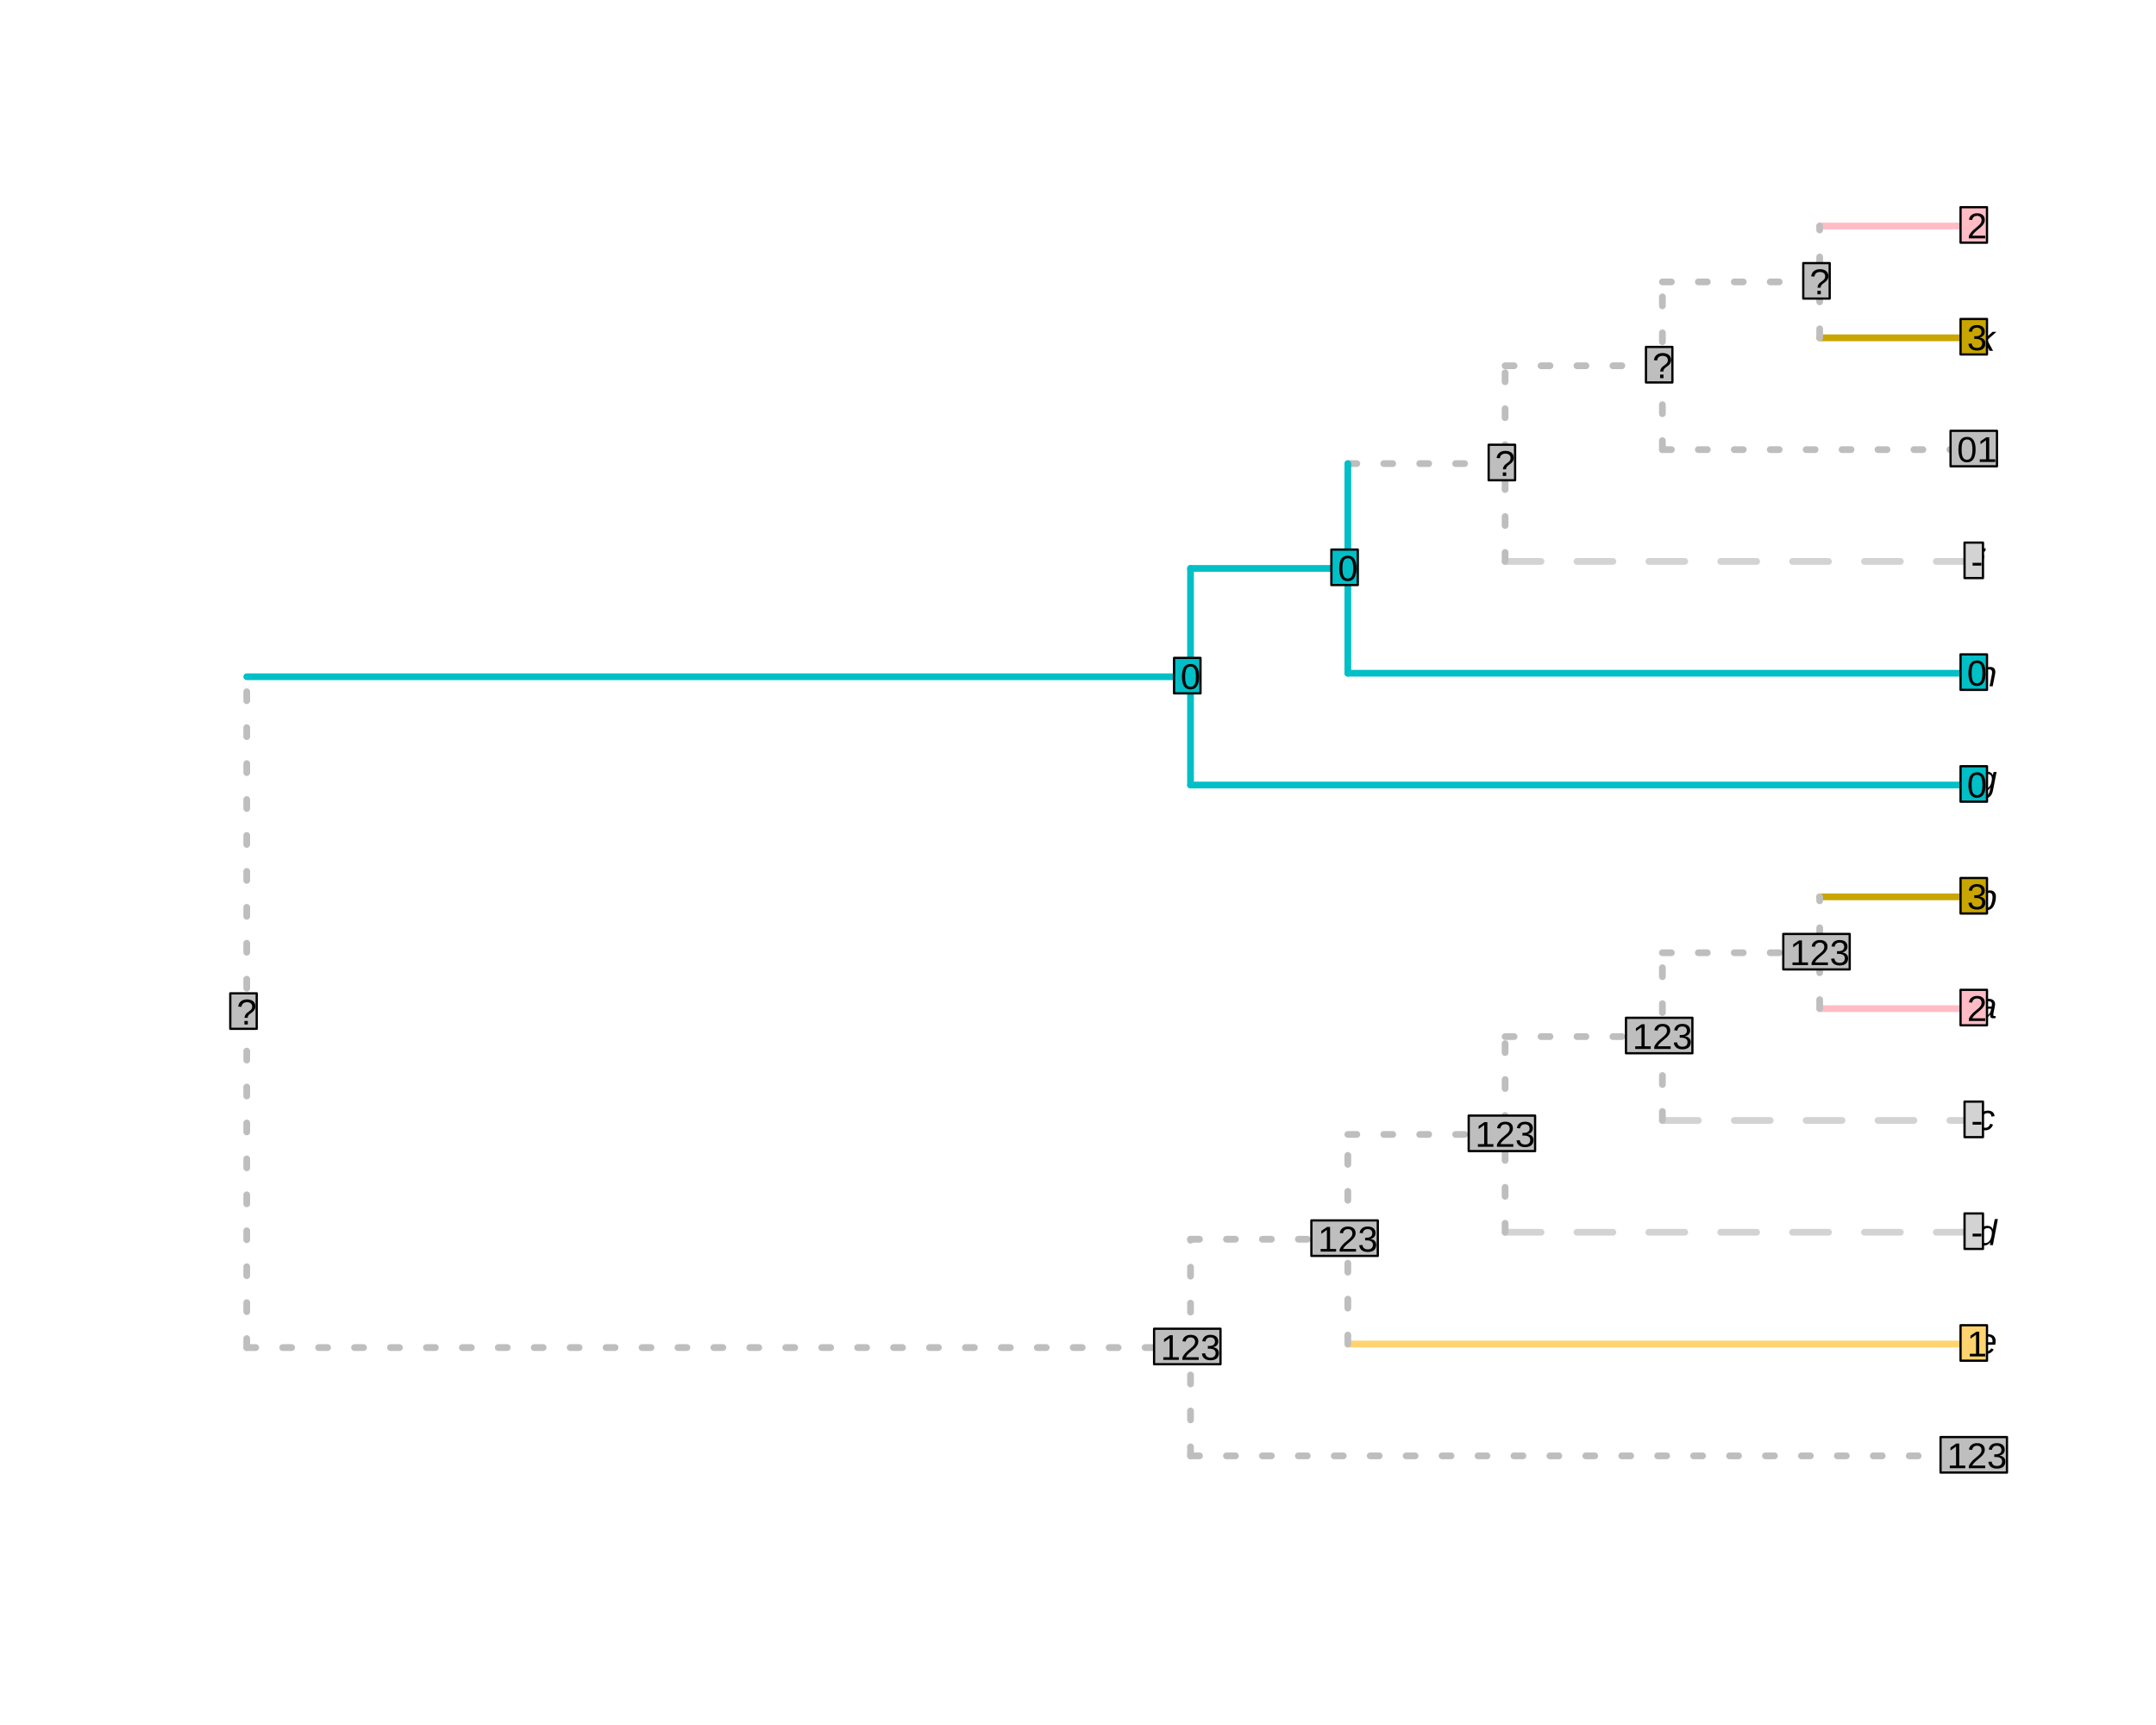
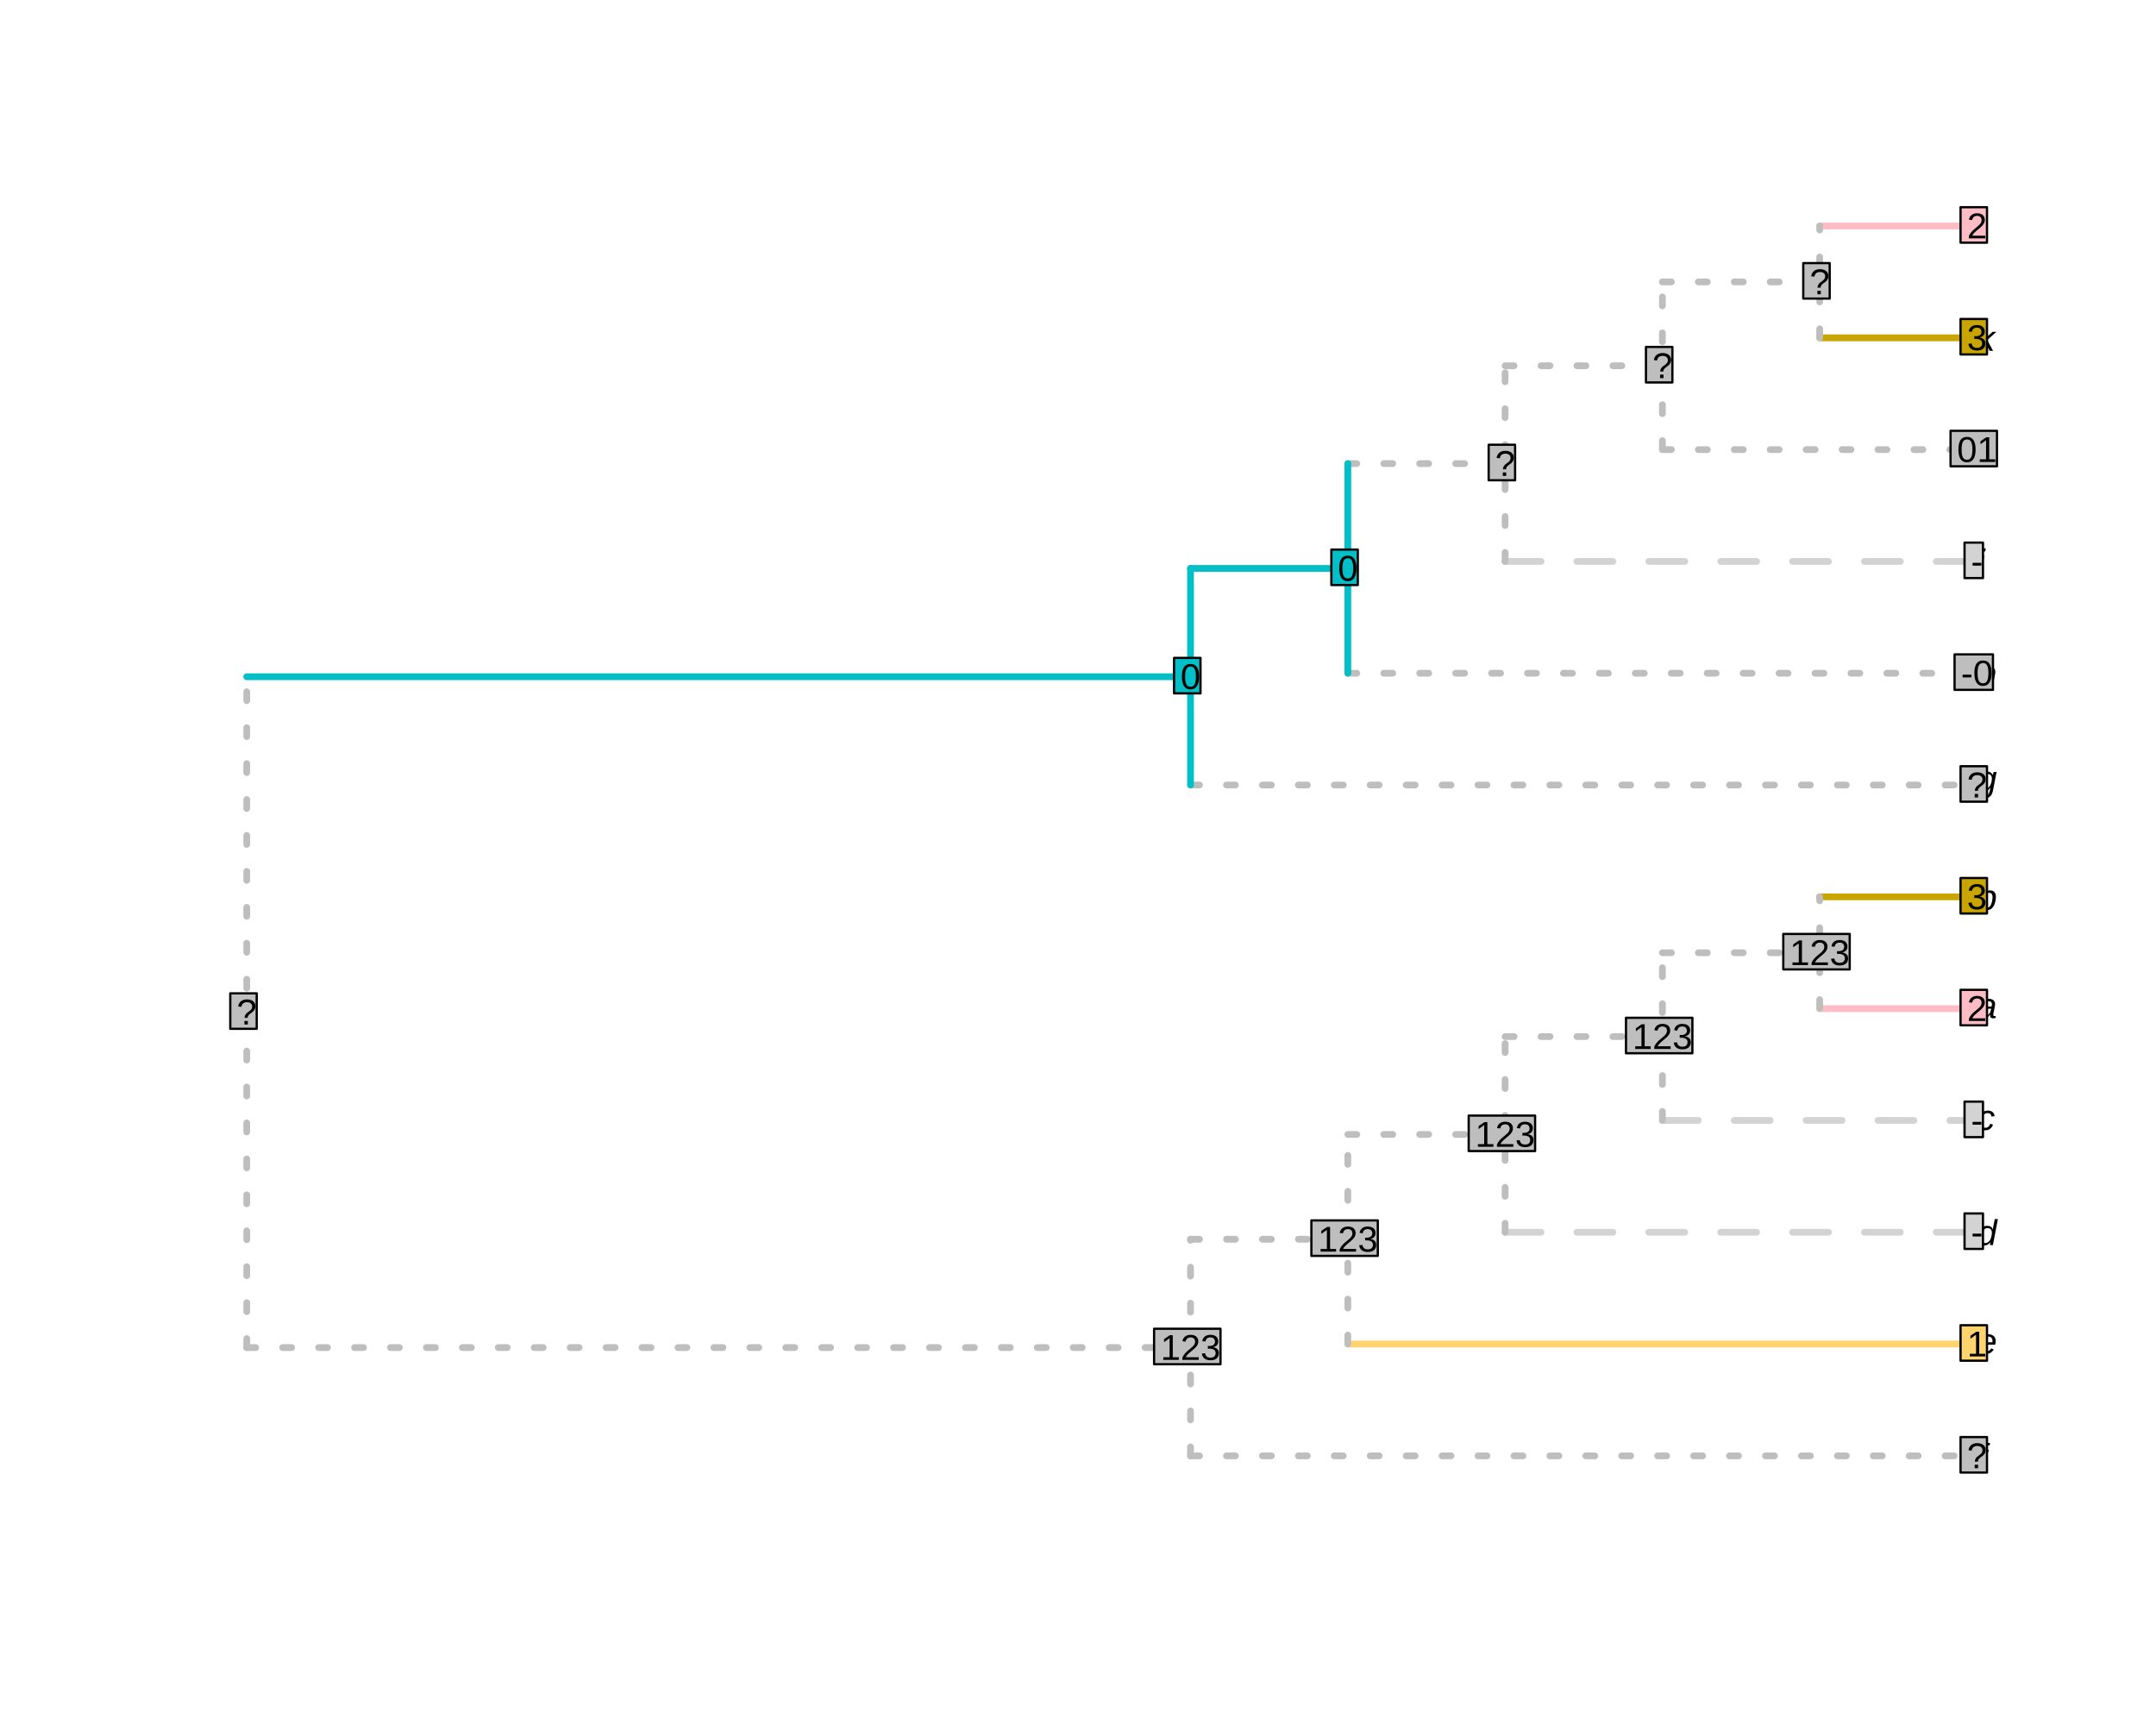
<svg xmlns="http://www.w3.org/2000/svg" viewBox="0 0 720.00 576.00">
  <defs>
    <style type="text/css">
    line, polyline, polygon, path, rect, circle {
      fill: none;
      stroke: #000000;
      stroke-linecap: round;
      stroke-linejoin: round;
      stroke-miterlimit: 10.00;
    }
  </style>
  </defs>
  <rect width="100%" height="100%" style="stroke: none; fill: #FFFFFF;" />
  <defs>
    <clipPath id="cpNTkuMDR8Njg5Ljc2fDUwMi41Nnw1OS4wNA==">
      <rect x="59.04" y="59.04" width="630.72" height="443.52" />
    </clipPath>
  </defs>
  <line x1="82.40" y1="449.97" x2="397.58" y2="449.97" style="stroke-width: 2.25; stroke: #BEBEBE; stroke-dasharray: 3.00,9.00;" clip-path="url(#cpNTkuMDR8Njg5Ljc2fDUwMi41Nnw1OS4wNA==)" />
  <line x1="397.58" y1="486.13" x2="660.22" y2="486.13" style="stroke-width: 2.25; stroke: #BEBEBE; stroke-dasharray: 3.00,9.00;" clip-path="url(#cpNTkuMDR8Njg5Ljc2fDUwMi41Nnw1OS4wNA==)" />
  <line x1="397.58" y1="413.80" x2="450.11" y2="413.80" style="stroke-width: 2.25; stroke: #BEBEBE; stroke-dasharray: 3.00,9.00;" clip-path="url(#cpNTkuMDR8Njg5Ljc2fDUwMi41Nnw1OS4wNA==)" />
  <line x1="450.11" y1="448.80" x2="660.22" y2="448.80" style="stroke-width: 2.25; stroke: #FFD46F;" clip-path="url(#cpNTkuMDR8Njg5Ljc2fDUwMi41Nnw1OS4wNA==)" />
  <line x1="450.11" y1="378.80" x2="502.63" y2="378.80" style="stroke-width: 2.25; stroke: #BEBEBE; stroke-dasharray: 3.00,9.00;" clip-path="url(#cpNTkuMDR8Njg5Ljc2fDUwMi41Nnw1OS4wNA==)" />
  <line x1="502.63" y1="411.47" x2="660.22" y2="411.47" style="stroke-width: 2.25; stroke: #D3D3D3; stroke-dasharray: 12.00,12.00;" clip-path="url(#cpNTkuMDR8Njg5Ljc2fDUwMi41Nnw1OS4wNA==)" />
  <line x1="502.63" y1="346.13" x2="555.16" y2="346.13" style="stroke-width: 2.25; stroke: #BEBEBE; stroke-dasharray: 3.00,9.00;" clip-path="url(#cpNTkuMDR8Njg5Ljc2fDUwMi41Nnw1OS4wNA==)" />
  <line x1="555.16" y1="374.13" x2="660.22" y2="374.13" style="stroke-width: 2.25; stroke: #D3D3D3; stroke-dasharray: 12.00,12.00;" clip-path="url(#cpNTkuMDR8Njg5Ljc2fDUwMi41Nnw1OS4wNA==)" />
  <line x1="555.16" y1="318.13" x2="607.69" y2="318.13" style="stroke-width: 2.25; stroke: #BEBEBE; stroke-dasharray: 3.00,9.00;" clip-path="url(#cpNTkuMDR8Njg5Ljc2fDUwMi41Nnw1OS4wNA==)" />
  <line x1="607.69" y1="336.80" x2="660.22" y2="336.80" style="stroke-width: 2.25; stroke: #FFBCC5;" clip-path="url(#cpNTkuMDR8Njg5Ljc2fDUwMi41Nnw1OS4wNA==)" />
  <line x1="607.69" y1="299.47" x2="660.22" y2="299.47" style="stroke-width: 2.25; stroke: #C8A500;" clip-path="url(#cpNTkuMDR8Njg5Ljc2fDUwMi41Nnw1OS4wNA==)" />
  <line x1="82.40" y1="225.97" x2="397.58" y2="225.97" style="stroke-width: 2.25; stroke: #00BFC6;" clip-path="url(#cpNTkuMDR8Njg5Ljc2fDUwMi41Nnw1OS4wNA==)" />
-   <line x1="397.58" y1="262.13" x2="660.22" y2="262.13" style="stroke-width: 2.25; stroke: #00BFC6;" clip-path="url(#cpNTkuMDR8Njg5Ljc2fDUwMi41Nnw1OS4wNA==)" />
+   <line x1="397.58" y1="262.13" x2="660.22" y2="262.13" style="stroke-width: 2.25; stroke: #BEBEBE; stroke-dasharray: 3.00,9.00;" clip-path="url(#cpNTkuMDR8Njg5Ljc2fDUwMi41Nnw1OS4wNA==)" />
  <line x1="397.58" y1="189.80" x2="450.11" y2="189.80" style="stroke-width: 2.25; stroke: #00BFC6;" clip-path="url(#cpNTkuMDR8Njg5Ljc2fDUwMi41Nnw1OS4wNA==)" />
-   <line x1="450.11" y1="224.80" x2="660.22" y2="224.80" style="stroke-width: 2.25; stroke: #00BFC6;" clip-path="url(#cpNTkuMDR8Njg5Ljc2fDUwMi41Nnw1OS4wNA==)" />
+   <line x1="450.11" y1="224.80" x2="660.22" y2="224.80" style="stroke-width: 2.25; stroke: #BEBEBE; stroke-dasharray: 3.00,9.00;" clip-path="url(#cpNTkuMDR8Njg5Ljc2fDUwMi41Nnw1OS4wNA==)" />
  <line x1="450.11" y1="154.80" x2="502.63" y2="154.80" style="stroke-width: 2.25; stroke: #BEBEBE; stroke-dasharray: 3.00,9.00;" clip-path="url(#cpNTkuMDR8Njg5Ljc2fDUwMi41Nnw1OS4wNA==)" />
  <line x1="502.63" y1="187.47" x2="660.22" y2="187.47" style="stroke-width: 2.25; stroke: #D3D3D3; stroke-dasharray: 12.00,12.00;" clip-path="url(#cpNTkuMDR8Njg5Ljc2fDUwMi41Nnw1OS4wNA==)" />
  <line x1="502.63" y1="122.13" x2="555.16" y2="122.13" style="stroke-width: 2.25; stroke: #BEBEBE; stroke-dasharray: 3.00,9.00;" clip-path="url(#cpNTkuMDR8Njg5Ljc2fDUwMi41Nnw1OS4wNA==)" />
  <line x1="555.16" y1="150.13" x2="660.22" y2="150.13" style="stroke-width: 2.25; stroke: #BEBEBE; stroke-dasharray: 3.00,9.00;" clip-path="url(#cpNTkuMDR8Njg5Ljc2fDUwMi41Nnw1OS4wNA==)" />
  <line x1="555.16" y1="94.13" x2="607.69" y2="94.13" style="stroke-width: 2.25; stroke: #BEBEBE; stroke-dasharray: 3.00,9.00;" clip-path="url(#cpNTkuMDR8Njg5Ljc2fDUwMi41Nnw1OS4wNA==)" />
  <line x1="607.69" y1="112.80" x2="660.22" y2="112.80" style="stroke-width: 2.25; stroke: #C8A500;" clip-path="url(#cpNTkuMDR8Njg5Ljc2fDUwMi41Nnw1OS4wNA==)" />
  <line x1="607.69" y1="75.47" x2="660.22" y2="75.47" style="stroke-width: 2.25; stroke: #FFBCC5;" clip-path="url(#cpNTkuMDR8Njg5Ljc2fDUwMi41Nnw1OS4wNA==)" />
  <line x1="82.40" y1="449.97" x2="82.40" y2="225.97" style="stroke-width: 2.25; stroke: #BEBEBE; stroke-dasharray: 3.00,9.00;" clip-path="url(#cpNTkuMDR8Njg5Ljc2fDUwMi41Nnw1OS4wNA==)" />
  <line x1="397.58" y1="486.13" x2="397.58" y2="413.80" style="stroke-width: 2.25; stroke: #BEBEBE; stroke-dasharray: 3.00,9.00;" clip-path="url(#cpNTkuMDR8Njg5Ljc2fDUwMi41Nnw1OS4wNA==)" />
  <line x1="450.11" y1="448.80" x2="450.11" y2="378.80" style="stroke-width: 2.25; stroke: #BEBEBE; stroke-dasharray: 3.00,9.00;" clip-path="url(#cpNTkuMDR8Njg5Ljc2fDUwMi41Nnw1OS4wNA==)" />
  <line x1="502.63" y1="411.47" x2="502.63" y2="346.13" style="stroke-width: 2.25; stroke: #BEBEBE; stroke-dasharray: 3.00,9.00;" clip-path="url(#cpNTkuMDR8Njg5Ljc2fDUwMi41Nnw1OS4wNA==)" />
  <line x1="555.16" y1="374.13" x2="555.16" y2="318.13" style="stroke-width: 2.25; stroke: #BEBEBE; stroke-dasharray: 3.00,9.00;" clip-path="url(#cpNTkuMDR8Njg5Ljc2fDUwMi41Nnw1OS4wNA==)" />
  <line x1="607.69" y1="336.80" x2="607.69" y2="299.47" style="stroke-width: 2.25; stroke: #BEBEBE; stroke-dasharray: 3.00,9.00;" clip-path="url(#cpNTkuMDR8Njg5Ljc2fDUwMi41Nnw1OS4wNA==)" />
  <line x1="397.58" y1="262.13" x2="397.58" y2="189.80" style="stroke-width: 2.25; stroke: #00BFC6;" clip-path="url(#cpNTkuMDR8Njg5Ljc2fDUwMi41Nnw1OS4wNA==)" />
  <line x1="450.11" y1="224.80" x2="450.11" y2="154.80" style="stroke-width: 2.25; stroke: #00BFC6;" clip-path="url(#cpNTkuMDR8Njg5Ljc2fDUwMi41Nnw1OS4wNA==)" />
  <line x1="502.63" y1="187.47" x2="502.63" y2="122.13" style="stroke-width: 2.25; stroke: #BEBEBE; stroke-dasharray: 3.00,9.00;" clip-path="url(#cpNTkuMDR8Njg5Ljc2fDUwMi41Nnw1OS4wNA==)" />
  <line x1="555.16" y1="150.13" x2="555.16" y2="94.13" style="stroke-width: 2.25; stroke: #BEBEBE; stroke-dasharray: 3.00,9.00;" clip-path="url(#cpNTkuMDR8Njg5Ljc2fDUwMi41Nnw1OS4wNA==)" />
  <line x1="607.69" y1="112.80" x2="607.69" y2="75.47" style="stroke-width: 2.25; stroke: #BEBEBE; stroke-dasharray: 3.00,9.00;" clip-path="url(#cpNTkuMDR8Njg5Ljc2fDUwMi41Nnw1OS4wNA==)" />
  <g clip-path="url(#cpNTkuMDR8Njg5Ljc2fDUwMi41Nnw1OS4wNA==)">
    <text x="660.22" y="339.96" style="font-size: 12.00px; font-style: italic; font-family: Liberation Sans;" textLength="6.67px" lengthAdjust="spacingAndGlyphs">a</text>
  </g>
  <g clip-path="url(#cpNTkuMDR8Njg5Ljc2fDUwMi41Nnw1OS4wNA==)">
    <text x="660.22" y="303.76" style="font-size: 12.00px; font-style: italic; font-family: Liberation Sans;" textLength="6.67px" lengthAdjust="spacingAndGlyphs">b</text>
  </g>
  <g clip-path="url(#cpNTkuMDR8Njg5Ljc2fDUwMi41Nnw1OS4wNA==)">
    <text x="660.22" y="377.30" style="font-size: 12.00px; font-style: italic; font-family: Liberation Sans;" textLength="6.00px" lengthAdjust="spacingAndGlyphs">c</text>
  </g>
  <g clip-path="url(#cpNTkuMDR8Njg5Ljc2fDUwMi41Nnw1OS4wNA==)">
    <text x="660.22" y="415.76" style="font-size: 12.00px; font-style: italic; font-family: Liberation Sans;" textLength="6.67px" lengthAdjust="spacingAndGlyphs">d</text>
  </g>
  <g clip-path="url(#cpNTkuMDR8Njg5Ljc2fDUwMi41Nnw1OS4wNA==)">
    <text x="660.22" y="451.96" style="font-size: 12.00px; font-style: italic; font-family: Liberation Sans;" textLength="6.67px" lengthAdjust="spacingAndGlyphs">e</text>
  </g>
  <g clip-path="url(#cpNTkuMDR8Njg5Ljc2fDUwMi41Nnw1OS4wNA==)">
    <text x="660.22" y="490.48" style="font-size: 12.00px; font-style: italic; font-family: Liberation Sans;" textLength="3.33px" lengthAdjust="spacingAndGlyphs">f</text>
  </g>
  <g clip-path="url(#cpNTkuMDR8Njg5Ljc2fDUwMi41Nnw1OS4wNA==)">
    <text x="660.22" y="264.12" style="font-size: 12.00px; font-style: italic; font-family: Liberation Sans;" textLength="6.67px" lengthAdjust="spacingAndGlyphs">g</text>
  </g>
  <g clip-path="url(#cpNTkuMDR8Njg5Ljc2fDUwMi41Nnw1OS4wNA==)">
    <text x="660.22" y="229.15" style="font-size: 12.00px; font-style: italic; font-family: Liberation Sans;" textLength="6.67px" lengthAdjust="spacingAndGlyphs">h</text>
  </g>
  <g clip-path="url(#cpNTkuMDR8Njg5Ljc2fDUwMi41Nnw1OS4wNA==)">
    <text x="660.22" y="191.82" style="font-size: 12.00px; font-style: italic; font-family: Liberation Sans;" textLength="2.67px" lengthAdjust="spacingAndGlyphs">i</text>
  </g>
  <g clip-path="url(#cpNTkuMDR8Njg5Ljc2fDUwMi41Nnw1OS4wNA==)">
    <text x="660.22" y="153.24" style="font-size: 12.00px; font-style: italic; font-family: Liberation Sans;" textLength="2.67px" lengthAdjust="spacingAndGlyphs">j</text>
  </g>
  <g clip-path="url(#cpNTkuMDR8Njg5Ljc2fDUwMi41Nnw1OS4wNA==)">
    <text x="660.22" y="117.15" style="font-size: 12.00px; font-style: italic; font-family: Liberation Sans;" textLength="6.00px" lengthAdjust="spacingAndGlyphs">k</text>
  </g>
  <g clip-path="url(#cpNTkuMDR8Njg5Ljc2fDUwMi41Nnw1OS4wNA==)">
    <text x="660.22" y="79.82" style="font-size: 12.00px; font-style: italic; font-family: Liberation Sans;" textLength="2.67px" lengthAdjust="spacingAndGlyphs">l</text>
  </g>
  <rect x="654.73" y="330.51" width="8.83" height="11.85" style="stroke-width: 0.75; fill: #FFBCC5;" clip-path="url(#cpNTkuMDR8Njg5Ljc2fDUwMi41Nnw1OS4wNA==)" />
  <rect x="654.73" y="293.18" width="8.83" height="11.85" style="stroke-width: 0.75; fill: #C8A500;" clip-path="url(#cpNTkuMDR8Njg5Ljc2fDUwMi41Nnw1OS4wNA==)" />
  <rect x="656.06" y="367.85" width="6.16" height="11.85" style="stroke-width: 0.75; fill: #D3D3D3;" clip-path="url(#cpNTkuMDR8Njg5Ljc2fDUwMi41Nnw1OS4wNA==)" />
  <rect x="656.06" y="405.18" width="6.16" height="11.85" style="stroke-width: 0.75; fill: #D3D3D3;" clip-path="url(#cpNTkuMDR8Njg5Ljc2fDUwMi41Nnw1OS4wNA==)" />
  <rect x="654.73" y="442.51" width="8.83" height="11.85" style="stroke-width: 0.75; fill: #FFD46F;" clip-path="url(#cpNTkuMDR8Njg5Ljc2fDUwMi41Nnw1OS4wNA==)" />
-   <rect x="648.05" y="479.85" width="22.18" height="11.85" style="stroke-width: 0.75; fill: #BEBEBE;" clip-path="url(#cpNTkuMDR8Njg5Ljc2fDUwMi41Nnw1OS4wNA==)" />
-   <rect x="654.73" y="255.85" width="8.83" height="11.85" style="stroke-width: 0.75; fill: #00BFC6;" clip-path="url(#cpNTkuMDR8Njg5Ljc2fDUwMi41Nnw1OS4wNA==)" />
-   <rect x="654.73" y="218.51" width="8.83" height="11.85" style="stroke-width: 0.75; fill: #00BFC6;" clip-path="url(#cpNTkuMDR8Njg5Ljc2fDUwMi41Nnw1OS4wNA==)" />
+   <rect x="654.73" y="479.85" width="8.83" height="11.85" style="stroke-width: 0.75; fill: #BEBEBE;" clip-path="url(#cpNTkuMDR8Njg5Ljc2fDUwMi41Nnw1OS4wNA==)" />
+   <rect x="654.73" y="255.85" width="8.83" height="11.85" style="stroke-width: 0.75; fill: #BEBEBE;" clip-path="url(#cpNTkuMDR8Njg5Ljc2fDUwMi41Nnw1OS4wNA==)" />
+   <rect x="652.73" y="218.51" width="12.83" height="11.85" style="stroke-width: 0.75; fill: #BEBEBE;" clip-path="url(#cpNTkuMDR8Njg5Ljc2fDUwMi41Nnw1OS4wNA==)" />
  <rect x="656.06" y="181.18" width="6.16" height="11.85" style="stroke-width: 0.75; fill: #D3D3D3;" clip-path="url(#cpNTkuMDR8Njg5Ljc2fDUwMi41Nnw1OS4wNA==)" />
  <rect x="651.39" y="143.85" width="15.50" height="11.85" style="stroke-width: 0.75; fill: #BEBEBE;" clip-path="url(#cpNTkuMDR8Njg5Ljc2fDUwMi41Nnw1OS4wNA==)" />
  <rect x="654.73" y="106.51" width="8.83" height="11.85" style="stroke-width: 0.75; fill: #C8A500;" clip-path="url(#cpNTkuMDR8Njg5Ljc2fDUwMi41Nnw1OS4wNA==)" />
  <rect x="654.73" y="69.18" width="8.83" height="11.85" style="stroke-width: 0.75; fill: #FFBCC5;" clip-path="url(#cpNTkuMDR8Njg5Ljc2fDUwMi41Nnw1OS4wNA==)" />
  <rect x="76.90" y="331.68" width="8.83" height="11.85" style="stroke-width: 0.75; fill: #BEBEBE;" clip-path="url(#cpNTkuMDR8Njg5Ljc2fDUwMi41Nnw1OS4wNA==)" />
  <rect x="385.41" y="443.68" width="22.18" height="11.85" style="stroke-width: 0.75; fill: #BEBEBE;" clip-path="url(#cpNTkuMDR8Njg5Ljc2fDUwMi41Nnw1OS4wNA==)" />
  <rect x="437.94" y="407.51" width="22.18" height="11.85" style="stroke-width: 0.75; fill: #BEBEBE;" clip-path="url(#cpNTkuMDR8Njg5Ljc2fDUwMi41Nnw1OS4wNA==)" />
  <rect x="490.47" y="372.51" width="22.18" height="11.85" style="stroke-width: 0.75; fill: #BEBEBE;" clip-path="url(#cpNTkuMDR8Njg5Ljc2fDUwMi41Nnw1OS4wNA==)" />
  <rect x="543.00" y="339.85" width="22.18" height="11.85" style="stroke-width: 0.75; fill: #BEBEBE;" clip-path="url(#cpNTkuMDR8Njg5Ljc2fDUwMi41Nnw1OS4wNA==)" />
  <rect x="595.53" y="311.85" width="22.18" height="11.85" style="stroke-width: 0.75; fill: #BEBEBE;" clip-path="url(#cpNTkuMDR8Njg5Ljc2fDUwMi41Nnw1OS4wNA==)" />
  <rect x="392.08" y="219.68" width="8.83" height="11.85" style="stroke-width: 0.75; fill: #00BFC6;" clip-path="url(#cpNTkuMDR8Njg5Ljc2fDUwMi41Nnw1OS4wNA==)" />
  <rect x="444.61" y="183.51" width="8.83" height="11.85" style="stroke-width: 0.75; fill: #00BFC6;" clip-path="url(#cpNTkuMDR8Njg5Ljc2fDUwMi41Nnw1OS4wNA==)" />
  <rect x="497.14" y="148.51" width="8.83" height="11.85" style="stroke-width: 0.75; fill: #BEBEBE;" clip-path="url(#cpNTkuMDR8Njg5Ljc2fDUwMi41Nnw1OS4wNA==)" />
  <rect x="549.67" y="115.85" width="8.83" height="11.85" style="stroke-width: 0.75; fill: #BEBEBE;" clip-path="url(#cpNTkuMDR8Njg5Ljc2fDUwMi41Nnw1OS4wNA==)" />
  <rect x="602.20" y="87.85" width="8.83" height="11.85" style="stroke-width: 0.75; fill: #BEBEBE;" clip-path="url(#cpNTkuMDR8Njg5Ljc2fDUwMi41Nnw1OS4wNA==)" />
  <g clip-path="url(#cpNTkuMDR8Njg5Ljc2fDUwMi41Nnw1OS4wNA==)">
    <text x="656.89" y="340.92" style="font-size: 12.00px; font-family: Liberation Sans;" textLength="6.67px" lengthAdjust="spacingAndGlyphs">2</text>
  </g>
  <g clip-path="url(#cpNTkuMDR8Njg5Ljc2fDUwMi41Nnw1OS4wNA==)">
    <text x="656.89" y="303.59" style="font-size: 12.00px; font-family: Liberation Sans;" textLength="6.67px" lengthAdjust="spacingAndGlyphs">3</text>
  </g>
  <g clip-path="url(#cpNTkuMDR8Njg5Ljc2fDUwMi41Nnw1OS4wNA==)">
    <text x="658.22" y="378.26" style="font-size: 12.00px; font-family: Liberation Sans;" textLength="4.00px" lengthAdjust="spacingAndGlyphs">-</text>
  </g>
  <g clip-path="url(#cpNTkuMDR8Njg5Ljc2fDUwMi41Nnw1OS4wNA==)">
    <text x="658.22" y="415.59" style="font-size: 12.00px; font-family: Liberation Sans;" textLength="4.00px" lengthAdjust="spacingAndGlyphs">-</text>
  </g>
  <g clip-path="url(#cpNTkuMDR8Njg5Ljc2fDUwMi41Nnw1OS4wNA==)">
    <text x="656.89" y="452.93" style="font-size: 12.00px; font-family: Liberation Sans;" textLength="6.67px" lengthAdjust="spacingAndGlyphs">1</text>
  </g>
  <g clip-path="url(#cpNTkuMDR8Njg5Ljc2fDUwMi41Nnw1OS4wNA==)">
-     <text x="650.21" y="490.26" style="font-size: 12.00px; font-family: Liberation Sans;" textLength="20.02px" lengthAdjust="spacingAndGlyphs">123</text>
+     <text x="656.89" y="490.26" style="font-size: 12.00px; font-family: Liberation Sans;" textLength="6.67px" lengthAdjust="spacingAndGlyphs">?</text>
  </g>
  <g clip-path="url(#cpNTkuMDR8Njg5Ljc2fDUwMi41Nnw1OS4wNA==)">
-     <text x="656.89" y="266.26" style="font-size: 12.00px; font-family: Liberation Sans;" textLength="6.67px" lengthAdjust="spacingAndGlyphs">0</text>
+     <text x="656.89" y="266.26" style="font-size: 12.00px; font-family: Liberation Sans;" textLength="6.67px" lengthAdjust="spacingAndGlyphs">?</text>
  </g>
  <g clip-path="url(#cpNTkuMDR8Njg5Ljc2fDUwMi41Nnw1OS4wNA==)">
-     <text x="656.89" y="228.92" style="font-size: 12.00px; font-family: Liberation Sans;" textLength="6.67px" lengthAdjust="spacingAndGlyphs">0</text>
+     <text x="654.89" y="228.92" style="font-size: 12.00px; font-family: Liberation Sans;" textLength="10.67px" lengthAdjust="spacingAndGlyphs">-0</text>
  </g>
  <g clip-path="url(#cpNTkuMDR8Njg5Ljc2fDUwMi41Nnw1OS4wNA==)">
    <text x="658.22" y="191.59" style="font-size: 12.00px; font-family: Liberation Sans;" textLength="4.00px" lengthAdjust="spacingAndGlyphs">-</text>
  </g>
  <g clip-path="url(#cpNTkuMDR8Njg5Ljc2fDUwMi41Nnw1OS4wNA==)">
    <text x="653.55" y="154.26" style="font-size: 12.00px; font-family: Liberation Sans;" textLength="13.34px" lengthAdjust="spacingAndGlyphs">01</text>
  </g>
  <g clip-path="url(#cpNTkuMDR8Njg5Ljc2fDUwMi41Nnw1OS4wNA==)">
    <text x="656.89" y="116.92" style="font-size: 12.00px; font-family: Liberation Sans;" textLength="6.67px" lengthAdjust="spacingAndGlyphs">3</text>
  </g>
  <g clip-path="url(#cpNTkuMDR8Njg5Ljc2fDUwMi41Nnw1OS4wNA==)">
    <text x="656.89" y="79.59" style="font-size: 12.00px; font-family: Liberation Sans;" textLength="6.67px" lengthAdjust="spacingAndGlyphs">2</text>
  </g>
  <g clip-path="url(#cpNTkuMDR8Njg5Ljc2fDUwMi41Nnw1OS4wNA==)">
    <text x="79.06" y="342.09" style="font-size: 12.00px; font-family: Liberation Sans;" textLength="6.67px" lengthAdjust="spacingAndGlyphs">?</text>
  </g>
  <g clip-path="url(#cpNTkuMDR8Njg5Ljc2fDUwMi41Nnw1OS4wNA==)">
    <text x="387.57" y="454.09" style="font-size: 12.00px; font-family: Liberation Sans;" textLength="20.02px" lengthAdjust="spacingAndGlyphs">123</text>
  </g>
  <g clip-path="url(#cpNTkuMDR8Njg5Ljc2fDUwMi41Nnw1OS4wNA==)">
    <text x="440.10" y="417.93" style="font-size: 12.00px; font-family: Liberation Sans;" textLength="20.02px" lengthAdjust="spacingAndGlyphs">123</text>
  </g>
  <g clip-path="url(#cpNTkuMDR8Njg5Ljc2fDUwMi41Nnw1OS4wNA==)">
    <text x="492.63" y="382.93" style="font-size: 12.00px; font-family: Liberation Sans;" textLength="20.02px" lengthAdjust="spacingAndGlyphs">123</text>
  </g>
  <g clip-path="url(#cpNTkuMDR8Njg5Ljc2fDUwMi41Nnw1OS4wNA==)">
    <text x="545.16" y="350.26" style="font-size: 12.00px; font-family: Liberation Sans;" textLength="20.02px" lengthAdjust="spacingAndGlyphs">123</text>
  </g>
  <g clip-path="url(#cpNTkuMDR8Njg5Ljc2fDUwMi41Nnw1OS4wNA==)">
    <text x="597.69" y="322.26" style="font-size: 12.00px; font-family: Liberation Sans;" textLength="20.02px" lengthAdjust="spacingAndGlyphs">123</text>
  </g>
  <g clip-path="url(#cpNTkuMDR8Njg5Ljc2fDUwMi41Nnw1OS4wNA==)">
    <text x="394.24" y="230.09" style="font-size: 12.00px; font-family: Liberation Sans;" textLength="6.67px" lengthAdjust="spacingAndGlyphs">0</text>
  </g>
  <g clip-path="url(#cpNTkuMDR8Njg5Ljc2fDUwMi41Nnw1OS4wNA==)">
    <text x="446.77" y="193.93" style="font-size: 12.00px; font-family: Liberation Sans;" textLength="6.67px" lengthAdjust="spacingAndGlyphs">0</text>
  </g>
  <g clip-path="url(#cpNTkuMDR8Njg5Ljc2fDUwMi41Nnw1OS4wNA==)">
    <text x="499.30" y="158.92" style="font-size: 12.00px; font-family: Liberation Sans;" textLength="6.67px" lengthAdjust="spacingAndGlyphs">?</text>
  </g>
  <g clip-path="url(#cpNTkuMDR8Njg5Ljc2fDUwMi41Nnw1OS4wNA==)">
    <text x="551.83" y="126.26" style="font-size: 12.00px; font-family: Liberation Sans;" textLength="6.67px" lengthAdjust="spacingAndGlyphs">?</text>
  </g>
  <g clip-path="url(#cpNTkuMDR8Njg5Ljc2fDUwMi41Nnw1OS4wNA==)">
    <text x="604.36" y="98.26" style="font-size: 12.00px; font-family: Liberation Sans;" textLength="6.67px" lengthAdjust="spacingAndGlyphs">?</text>
  </g>
</svg>
